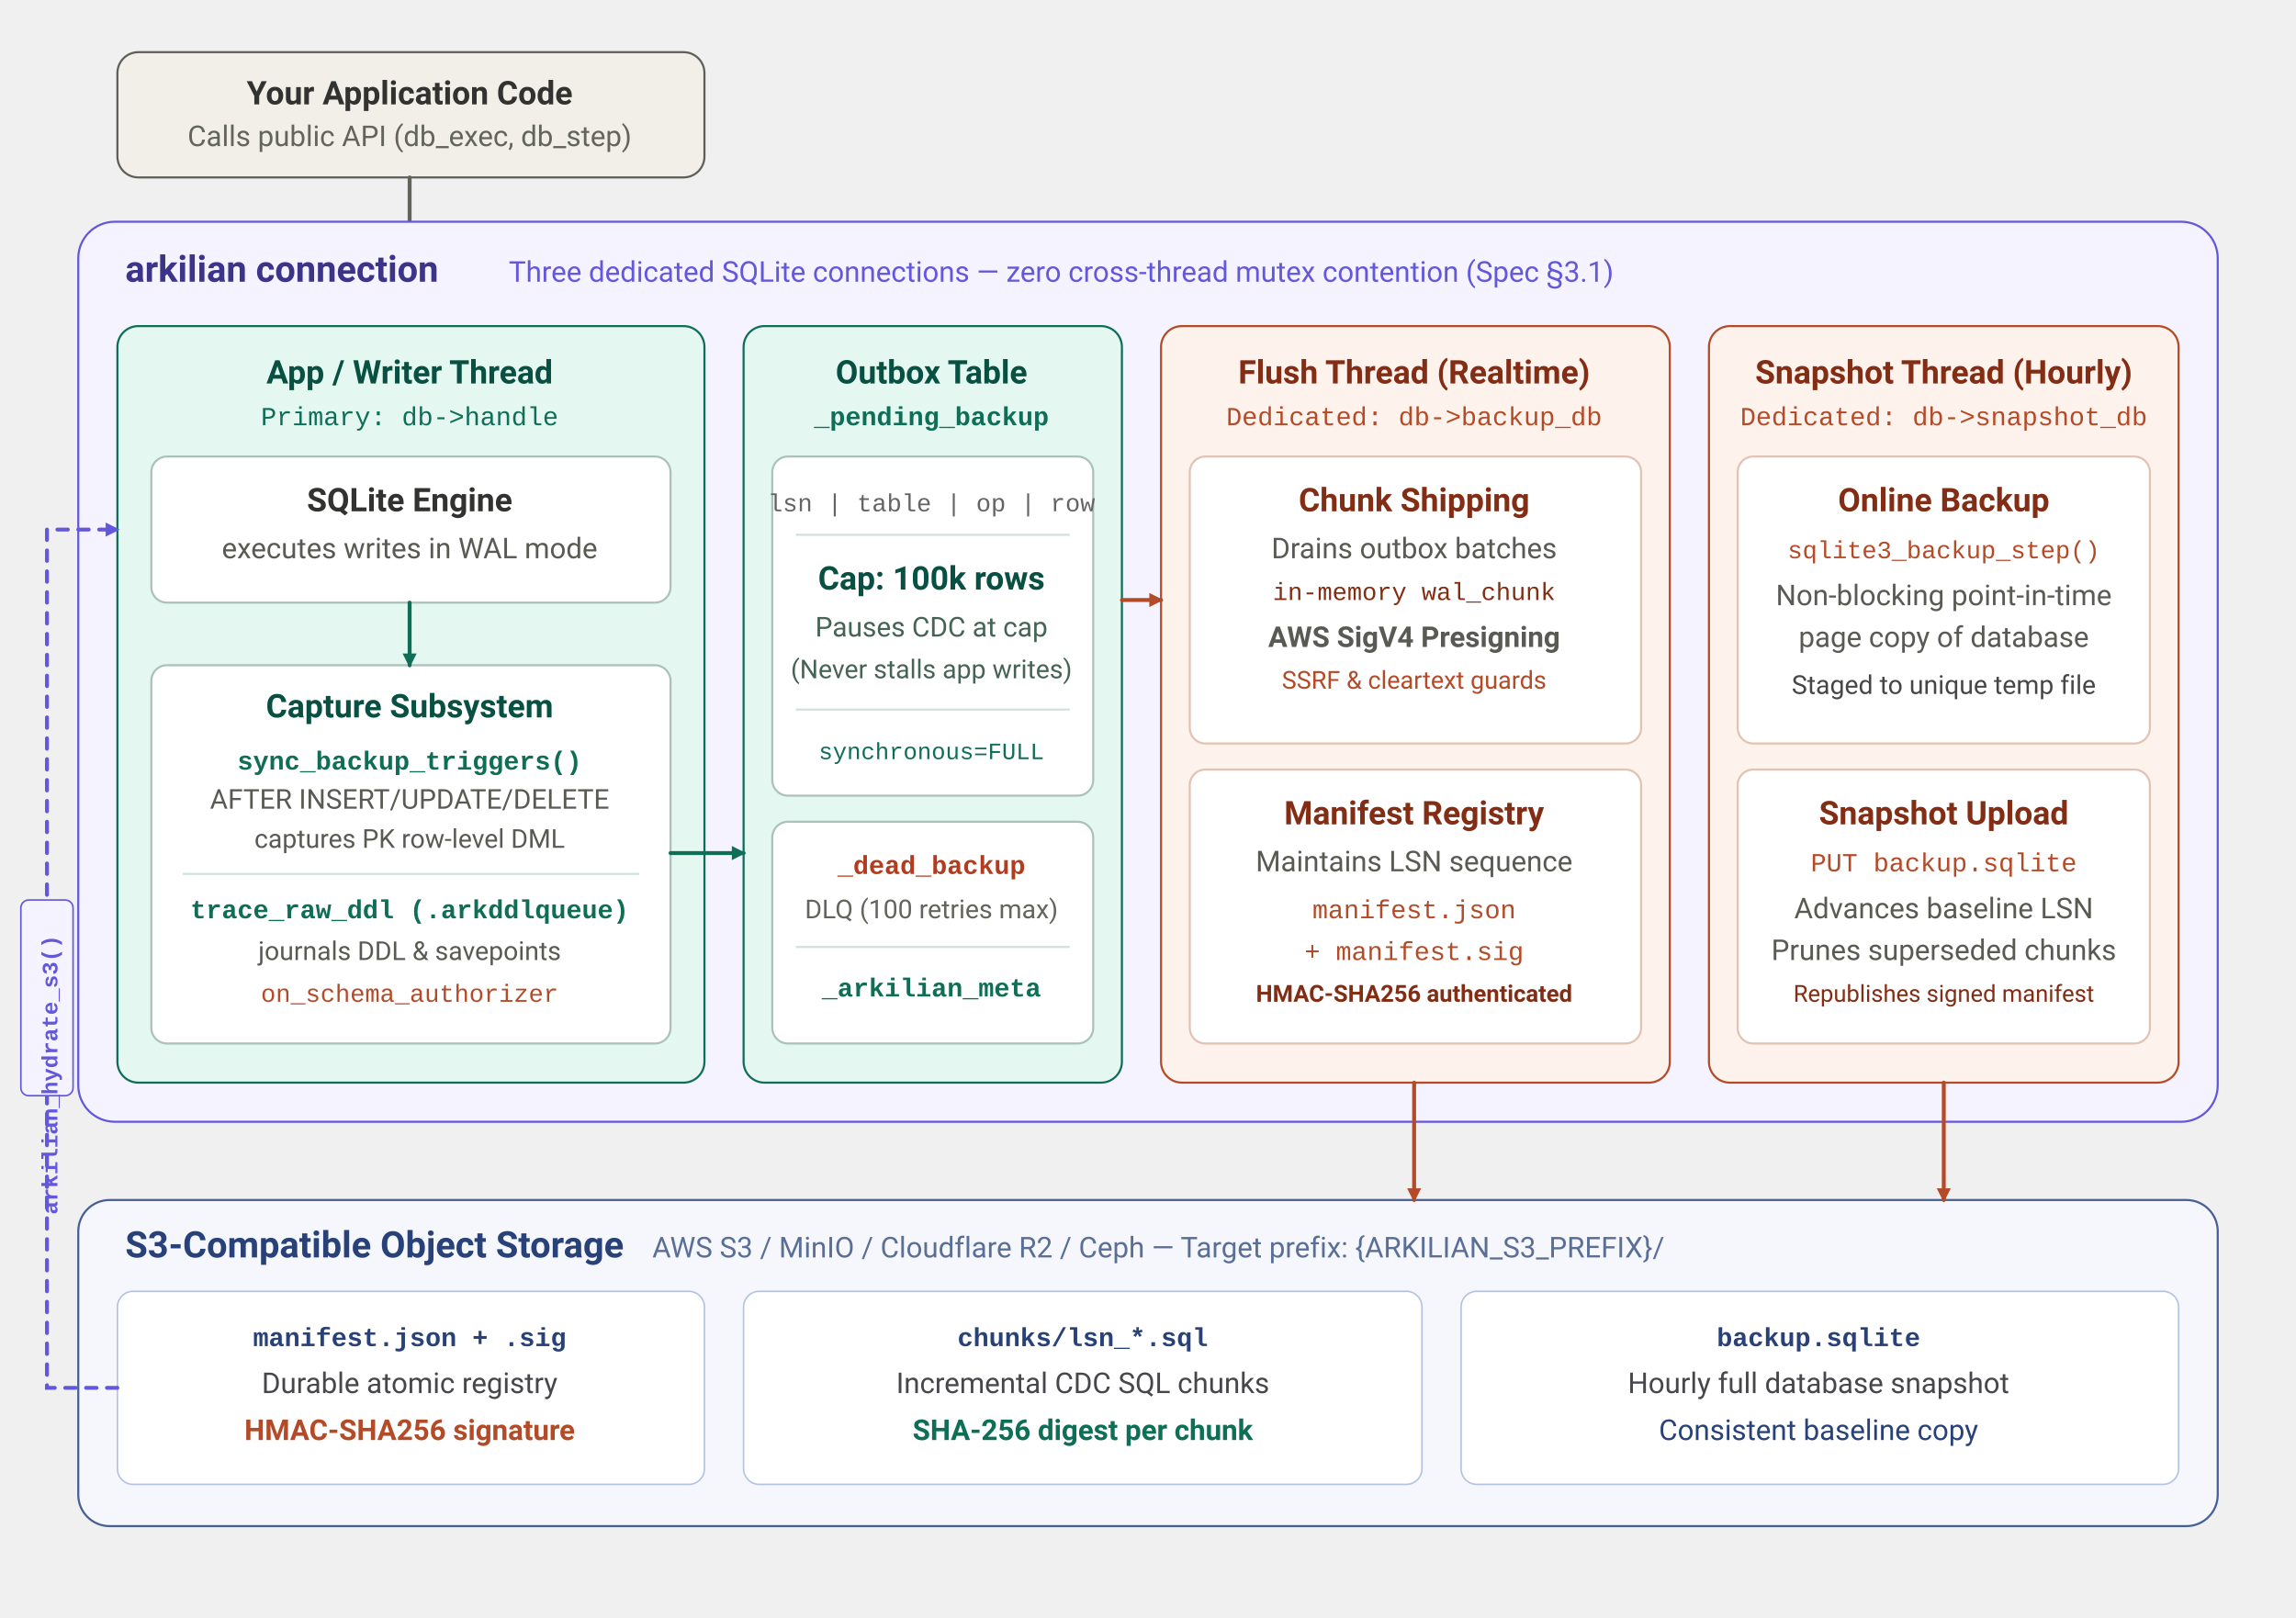
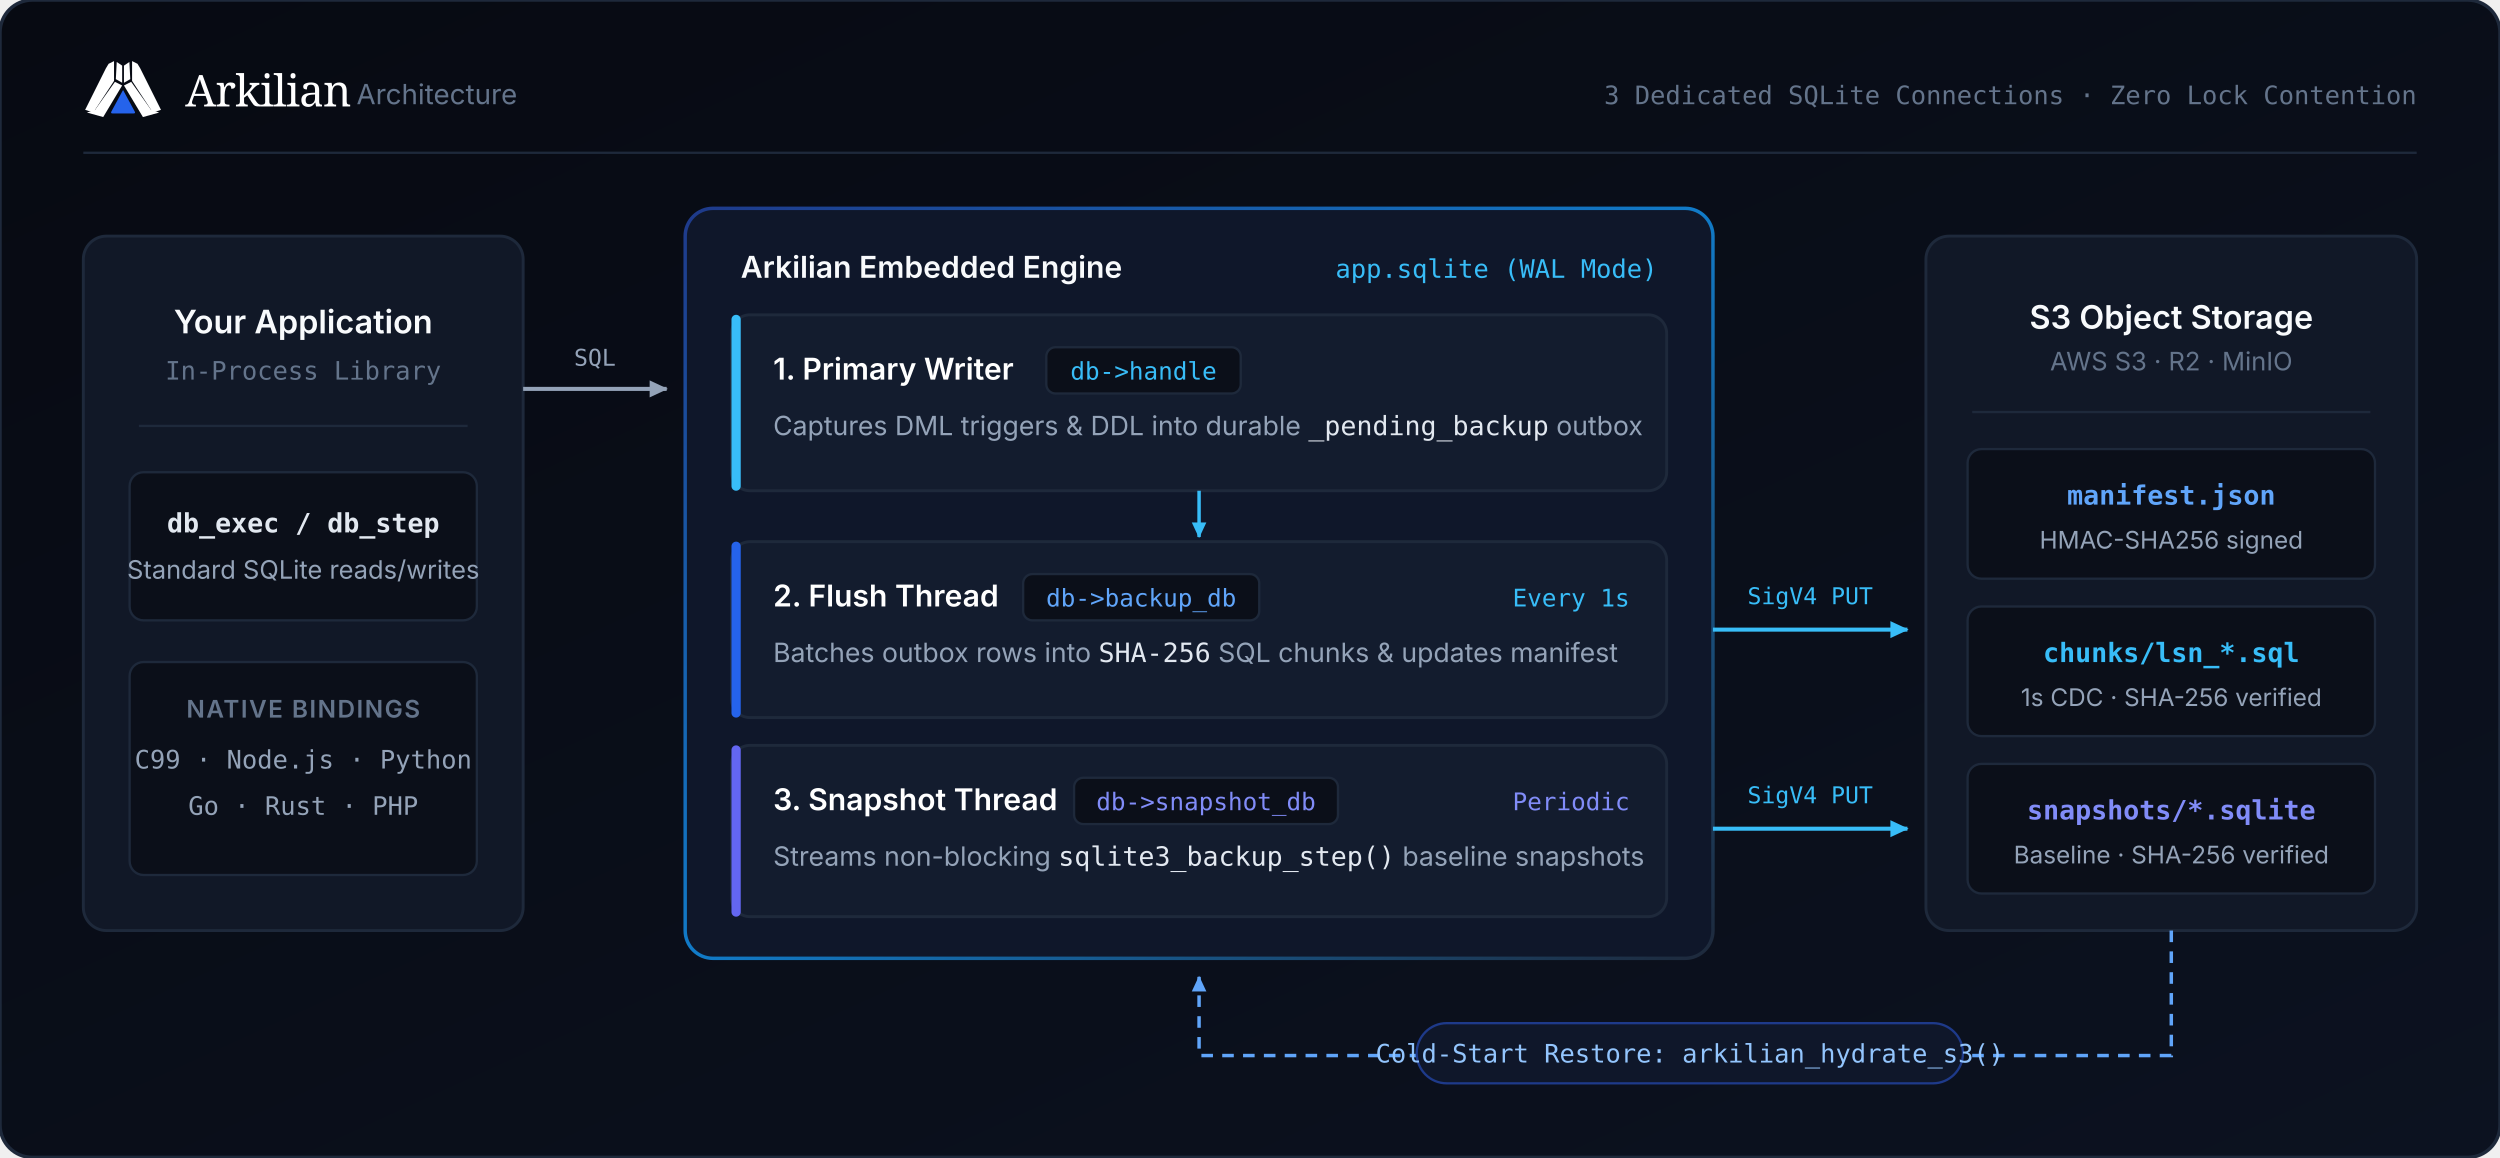
- <svg xmlns="http://www.w3.org/2000/svg" width="100%" viewBox="0 0 880 620" role="img">
+ <svg xmlns="http://www.w3.org/2000/svg" viewBox="0 0 1080 500" width="100%" role="img" aria-label="Arkilian Architecture">
  <defs>
-     <marker id="arrow-gray" viewBox="0 0 10 10" refX="6" refY="5" markerWidth="6" markerHeight="6" orient="auto-start-reverse">
-       <path d="M 1 2 L 7 5 L 1 8 z" fill="rgb(100, 100, 95)" />
+     <linearGradient id="bg-grad" x1="0" y1="0" x2="1" y2="1">
+       <stop offset="0%" stop-color="#070A12" />
+       <stop offset="100%" stop-color="#0C1220" />
+     </linearGradient>
+     <linearGradient id="engine-border" x1="0" y1="0" x2="1" y2="1">
+       <stop offset="0%" stop-color="#1E3A8A" />
+       <stop offset="50%" stop-color="#117BC8" />
+       <stop offset="100%" stop-color="#1E293B" />
+     </linearGradient>
+     <marker id="arr-white" viewBox="0 0 10 10" refX="8" refY="5" markerWidth="6" markerHeight="6" orient="auto">
+       <path d="M 1 1.5 L 8.5 5 L 1 8.5 z" fill="#94A3B8" />
    </marker>
-     <marker id="arrow-green" viewBox="0 0 10 10" refX="6" refY="5" markerWidth="6" markerHeight="6" orient="auto-start-reverse">
-       <path d="M 1 2 L 7 5 L 1 8 z" fill="rgb(15, 110, 86)" />
+     <marker id="arr-blue" viewBox="0 0 10 10" refX="8" refY="5" markerWidth="6" markerHeight="6" orient="auto">
+       <path d="M 1 1.5 L 8.5 5 L 1 8.5 z" fill="#38BDF8" />
    </marker>
-     <marker id="arrow-orange" viewBox="0 0 10 10" refX="6" refY="5" markerWidth="6" markerHeight="6" orient="auto-start-reverse">
-       <path d="M 1 2 L 7 5 L 1 8 z" fill="rgb(180, 75, 40)" />
-     </marker>
-     <marker id="arrow-purple" viewBox="0 0 10 10" refX="6" refY="5" markerWidth="6" markerHeight="6" orient="auto-start-reverse">
-       <path d="M 1 2 L 7 5 L 1 8 z" fill="rgb(99, 87, 219)" />
+     <marker id="arr-hydrate" viewBox="0 0 10 10" refX="8" refY="5" markerWidth="6" markerHeight="6" orient="auto">
+       <path d="M 1 1.5 L 8.5 5 L 1 8.5 z" fill="#60A5FA" />
    </marker>
    <style>
-       .text-base { font-family: -apple-system, system-ui, "Segoe UI", Roboto, Helvetica, Arial, sans-serif; font-size: 13px; font-weight: 400; text-anchor: start; }
-       .text-title { font-family: -apple-system, system-ui, "Segoe UI", Roboto, Helvetica, Arial, sans-serif; font-size: 12.5px; font-weight: 600; text-anchor: middle; }
-       .text-desc { font-family: -apple-system, system-ui, "Segoe UI", Roboto, Helvetica, Arial, sans-serif; font-size: 11px; font-weight: 400; text-anchor: middle; }
-       .text-header { font-family: -apple-system, system-ui, "Segoe UI", Roboto, Helvetica, Arial, sans-serif; font-size: 14px; font-weight: 700; text-anchor: start; }
-       .text-sub { font-family: -apple-system, system-ui, "Segoe UI", Roboto, Helvetica, Arial, sans-serif; font-size: 11px; font-weight: 400; text-anchor: start; }
-       .text-mono { font-family: "SFMono-Regular", Consolas, "Liberation Mono", Menlo, Courier, monospace; font-size: 10px; }
-       
-       .line-conn { fill: none; stroke: rgb(100, 100, 95); stroke-width: 1.5; stroke-linecap: round; }
-       .line-green { fill: none; stroke: rgb(15, 110, 86); stroke-width: 1.5; stroke-linecap: round; }
-       .line-orange { fill: none; stroke: rgb(180, 75, 40); stroke-width: 1.5; stroke-linecap: round; }
-       .line-purple { fill: none; stroke: rgb(99, 87, 219); stroke-width: 1.5; stroke-dasharray: 4,4; stroke-linecap: round; }
+       .sans { font-family: -apple-system, BlinkMacSystemFont, "Inter", "Segoe UI", Roboto, Helvetica, Arial, sans-serif; }
+       .mono { font-family: "SFMono-Regular", ui-monospace, "JetBrains Mono", Menlo, Consolas, monospace; }
+       .serif { font-family: "Signifier", Georgia, serif; }
    </style>
  </defs>
-   <g class="text-base">
-     <rect x="45" y="20" width="225" height="48" rx="8" stroke-width="0.8" style="fill:rgb(241, 239, 232);stroke:rgb(95, 94, 90);" />
-     <text x="157" y="40" class="text-title" style="fill:rgb(50, 50, 48);">Your Application Code</text>
-     <text x="157" y="56" class="text-desc" style="fill:rgb(100, 100, 95);">Calls public API (db_exec, db_step)</text>
+   <rect width="1080" height="500" rx="14" fill="url(#bg-grad)" stroke="#1E293B" stroke-width="1.5" />
+   <g transform="translate(36, 26)">
+     <g transform="scale(0.78)">
+       <path d="M 14 2 L 17 0.5 L 17 11.5 L 5.5 29 L 1 27.5 L 12.5 4.5 Z" fill="#FFFFFF" />
+       <path d="M 18.5 1 L 21.5 3 L 21.5 12.5 L 18 10.5 Z" fill="#FFFFFF" />
+       <path d="M 17.5 12 L 21.5 14 L 11 31.5 L 2 29 L 6.5 27.5 Z" fill="#FFFFFF" />
+       <path d="M 30 2 L 27 0.5 L 27 11.5 L 38.5 29 L 43 27.5 L 31.5 4.5 Z" fill="#FFFFFF" />
+       <path d="M 25.5 1 L 22.5 3 L 22.5 12.5 L 26 10.5 Z" fill="#FFFFFF" />
+       <path d="M 26.5 12 L 22.5 14 L 33 31.5 L 42 29 L 37.5 27.5 Z" fill="#FFFFFF" />
+       <path d="M 22 16.5 L 28.5 28.5 Q 29 29.5 27.8 29.5 L 16.2 29.5 Q 15 29.5 15.5 28.5 Z" fill="#2563EB" />
+     </g>
+     <text x="44" y="20" class="serif" font-size="19" font-weight="500" fill="#FFFFFF" letter-spacing="-0.02em">Arkilian</text>
+     <text x="118" y="19" class="sans" font-size="12" fill="#64748B">Architecture</text>
  </g>
-   <line x1="157" y1="68" x2="157" y2="128" marker-end="url(#arrow-gray)" class="line-conn" />
-   <g class="text-base">
-     <rect x="30" y="85" width="820" height="345" rx="14" stroke-width="0.8" style="fill:rgb(244, 243, 255);stroke:rgb(99, 87, 219);" />
-     <text x="48" y="108" class="text-header" style="fill:rgb(60, 52, 137);">arkilian connection</text>
-     <text x="195" y="108" class="text-sub" style="fill:rgb(99, 87, 219);">Three dedicated SQLite connections — zero cross-thread mutex contention (Spec §3.1)</text>
+   <text x="1044" y="45" text-anchor="end" class="mono" font-size="11" fill="#64748B">3 Dedicated SQLite Connections · Zero Lock Contention</text>
+   <line x1="36" y1="66" x2="1044" y2="66" stroke="#1E293B" stroke-width="1" />
+   <g transform="translate(36, 102)">
+     <rect width="190" height="300" rx="10" fill="#111827" stroke="#1E293B" stroke-width="1.25" />
+     <text x="95" y="42" text-anchor="middle" class="sans" font-size="14" font-weight="600" fill="#F8FAFC">Your Application</text>
+     <text x="95" y="62" text-anchor="middle" class="mono" font-size="11" fill="#64748B">In-Process Library</text>
+     <line x1="24" y1="82" x2="166" y2="82" stroke="#1E293B" stroke-width="1" />
+     <rect x="20" y="102" width="150" height="64" rx="6" fill="#0B0F19" stroke="#1E293B" stroke-width="1" />
+     <text x="95" y="128" text-anchor="middle" class="mono" font-size="11.5" font-weight="600" fill="#E2E8F0">db_exec / db_step</text>
+     <text x="95" y="148" text-anchor="middle" class="sans" font-size="11" fill="#94A3B8">Standard SQLite reads/writes</text>
+     <rect x="20" y="184" width="150" height="92" rx="6" fill="#0B0F19" stroke="#1E293B" stroke-width="1" />
+     <text x="95" y="208" text-anchor="middle" class="sans" font-size="10.5" font-weight="600" fill="#64748B" letter-spacing="0.06em">NATIVE BINDINGS</text>
+     <text x="95" y="230" text-anchor="middle" class="mono" font-size="11" fill="#94A3B8">C99 · Node.js · Python</text>
+     <text x="95" y="250" text-anchor="middle" class="mono" font-size="11" fill="#94A3B8">Go · Rust · PHP</text>
  </g>
-   <g class="text-base">
-     <rect x="45" y="125" width="225" height="290" rx="8" stroke-width="0.8" style="fill:rgb(228, 247, 240);stroke:rgb(15, 110, 86);" />
-     <text x="157" y="147" class="text-title" style="fill:rgb(8, 80, 65);">App / Writer Thread</text>
-     <text x="157" y="163" class="text-desc text-mono" style="fill:rgb(15, 110, 86);">Primary: db-&gt;handle</text>
-     <rect x="58" y="175" width="199" height="56" rx="6" stroke-width="0.8" style="fill:rgb(255, 255, 255);stroke:rgb(170, 195, 185);" />
-     <text x="157" y="196" class="text-title" style="fill:rgb(50, 50, 48);">SQLite Engine</text>
-     <text x="157" y="214" class="text-desc" style="fill:rgb(90, 90, 85);">executes writes in WAL mode</text>
-     <rect x="58" y="255" width="199" height="145" rx="6" stroke-width="0.8" style="fill:rgb(255, 255, 255);stroke:rgb(170, 195, 185);" />
-     <text x="157" y="275" class="text-title" style="fill:rgb(8, 80, 65);">Capture Subsystem</text>
-     <text x="157" y="295" class="text-desc text-mono" style="fill:rgb(15, 110, 86); font-weight: 600;">sync_backup_triggers()</text>
-     <text x="157" y="310" class="text-desc" style="fill:rgb(90, 90, 85); font-size: 10.5px;">AFTER INSERT/UPDATE/DELETE</text>
-     <text x="157" y="325" class="text-desc" style="fill:rgb(90, 90, 85); font-size: 10px;">captures PK row-level DML</text>
-     <line x1="70" y1="335" x2="245" y2="335" stroke="rgb(210, 225, 220)" stroke-width="0.8" />
-     <text x="157" y="352" class="text-desc text-mono" style="fill:rgb(15, 110, 86); font-weight: 600;">trace_raw_ddl (.arkddlqueue)</text>
-     <text x="157" y="368" class="text-desc" style="fill:rgb(90, 90, 85); font-size: 10px;">journals DDL &amp; savepoints</text>
-     <text x="157" y="384" class="text-desc text-mono" style="fill:rgb(180, 75, 40); font-size: 9.5px;">on_schema_authorizer</text>
+   <line x1="226" y1="168" x2="288" y2="168" stroke="#94A3B8" stroke-width="1.75" marker-end="url(#arr-white)" />
+   <text x="257" y="158" text-anchor="middle" class="mono" font-size="10" fill="#94A3B8">SQL</text>
+   <g transform="translate(296, 90)">
+     <rect width="444" height="324" rx="12" fill="#0F172A" stroke="url(#engine-border)" stroke-width="1.5" />
+     <text x="24" y="30" class="sans" font-size="13" font-weight="600" fill="#F8FAFC">Arkilian Embedded Engine</text>
+     <text x="420" y="30" text-anchor="end" class="mono" font-size="11" fill="#38BDF8">app.sqlite (WAL Mode)</text>
+     <g transform="translate(20, 46)">
+       <rect width="404" height="76" rx="8" fill="#131C2E" stroke="#1E293B" stroke-width="1.25" />
+       <rect x="0" y="0" width="4" height="76" rx="2" fill="#38BDF8" />
+       <text x="18" y="28" class="sans" font-size="13" font-weight="600" fill="#FFFFFF">1. Primary Writer</text>
+       <rect x="136" y="14" width="84" height="20" rx="4" fill="#0B0F19" stroke="#1E293B" stroke-width="1" />
+       <text x="178" y="28" text-anchor="middle" class="mono" font-size="10.5" fill="#38BDF8">db-&gt;handle</text>
+       <text x="18" y="52" class="sans" font-size="11.5" fill="#94A3B8">Captures DML triggers &amp; DDL into durable <tspan class="mono" fill="#E2E8F0">_pending_backup</tspan> outbox</text>
+     </g>
+     <line x1="222" y1="122" x2="222" y2="142" stroke="#38BDF8" stroke-width="1.5" marker-end="url(#arr-blue)" />
+     <g transform="translate(20, 144)">
+       <rect width="404" height="76" rx="8" fill="#131C2E" stroke="#1E293B" stroke-width="1.25" />
+       <rect x="0" y="0" width="4" height="76" rx="2" fill="#2563EB" />
+       <text x="18" y="28" class="sans" font-size="13" font-weight="600" fill="#FFFFFF">2. Flush Thread</text>
+       <rect x="126" y="14" width="102" height="20" rx="4" fill="#0B0F19" stroke="#1E293B" stroke-width="1" />
+       <text x="177" y="28" text-anchor="middle" class="mono" font-size="10.5" fill="#60A5FA">db-&gt;backup_db</text>
+       <text x="388" y="28" text-anchor="end" class="mono" font-size="10.5" fill="#38BDF8">Every 1s</text>
+       <text x="18" y="52" class="sans" font-size="11.5" fill="#94A3B8">Batches outbox rows into <tspan class="mono" fill="#E2E8F0">SHA-256</tspan> SQL chunks &amp; updates manifest</text>
+     </g>
+     <g transform="translate(20, 232)">
+       <rect width="404" height="74" rx="8" fill="#131C2E" stroke="#1E293B" stroke-width="1.25" />
+       <rect x="0" y="0" width="4" height="74" rx="2" fill="#6366F1" />
+       <text x="18" y="28" class="sans" font-size="13" font-weight="600" fill="#FFFFFF">3. Snapshot Thread</text>
+       <rect x="148" y="14" width="114" height="20" rx="4" fill="#0B0F19" stroke="#1E293B" stroke-width="1" />
+       <text x="205" y="28" text-anchor="middle" class="mono" font-size="10.5" fill="#818CF8">db-&gt;snapshot_db</text>
+       <text x="388" y="28" text-anchor="end" class="mono" font-size="10.5" fill="#818CF8">Periodic</text>
+       <text x="18" y="52" class="sans" font-size="11.5" fill="#94A3B8">Streams non-blocking <tspan class="mono" fill="#E2E8F0">sqlite3_backup_step()</tspan> baseline snapshots</text>
+     </g>
  </g>
-   <line x1="157" y1="231" x2="157" y2="255" marker-end="url(#arrow-green)" class="line-green" />
-   <g class="text-base">
-     <rect x="285" y="125" width="145" height="290" rx="8" stroke-width="0.8" style="fill:rgb(228, 247, 240);stroke:rgb(15, 110, 86);" />
-     <text x="357" y="147" class="text-title" style="fill:rgb(8, 80, 65);">Outbox Table</text>
-     <text x="357" y="163" class="text-desc text-mono" style="fill:rgb(15, 110, 86); font-weight: 600;">_pending_backup</text>
-     <rect x="296" y="175" width="123" height="130" rx="6" stroke-width="0.8" style="fill:rgb(255, 255, 255);stroke:rgb(170, 195, 185);" />
-     <text x="357" y="196" class="text-desc text-mono" style="fill:rgb(100, 100, 100); font-size: 9.5px;">lsn | table | op | row</text>
-     <line x1="305" y1="205" x2="410" y2="205" stroke="rgb(210, 225, 220)" stroke-width="0.8" />
-     <text x="357" y="226" class="text-title" style="fill:rgb(8, 80, 65);">Cap: 100k rows</text>
-     <text x="357" y="244" class="text-desc" style="fill:rgb(70, 100, 85); font-size: 10.5px;">Pauses CDC at cap</text>
-     <text x="357" y="260" class="text-desc" style="fill:rgb(70, 100, 85); font-size: 10px;">(Never stalls app writes)</text>
-     <line x1="305" y1="272" x2="410" y2="272" stroke="rgb(210, 225, 220)" stroke-width="0.8" />
-     <text x="357" y="291" class="text-desc text-mono" style="fill:rgb(15, 110, 86); font-size: 9px;">synchronous=FULL</text>
-     <rect x="296" y="315" width="123" height="85" rx="6" stroke-width="0.8" style="fill:rgb(255, 255, 255);stroke:rgb(170, 195, 185);" />
-     <text x="357" y="335" class="text-desc text-mono" style="fill:rgb(180, 60, 30); font-weight: 600;">_dead_backup</text>
-     <text x="357" y="352" class="text-desc" style="fill:rgb(100, 100, 95); font-size: 10px;">DLQ (100 retries max)</text>
-     <line x1="305" y1="363" x2="410" y2="363" stroke="rgb(210, 225, 220)" stroke-width="0.8" />
-     <text x="357" y="382" class="text-desc text-mono" style="fill:rgb(15, 110, 86); font-weight: 600;">_arkilian_meta</text>
+   <line x1="740" y1="272" x2="824" y2="272" stroke="#38BDF8" stroke-width="1.75" marker-end="url(#arr-blue)" />
+   <text x="782" y="261" text-anchor="middle" class="mono" font-size="10" fill="#38BDF8">SigV4 PUT</text>
+   <line x1="740" y1="358" x2="824" y2="358" stroke="#38BDF8" stroke-width="1.75" marker-end="url(#arr-blue)" />
+   <text x="782" y="347" text-anchor="middle" class="mono" font-size="10" fill="#38BDF8">SigV4 PUT</text>
+   <g transform="translate(832, 102)">
+     <rect width="212" height="300" rx="10" fill="#111827" stroke="#1E293B" stroke-width="1.25" />
+     <text x="106" y="40" text-anchor="middle" class="sans" font-size="14" font-weight="600" fill="#F8FAFC">S3 Object Storage</text>
+     <text x="106" y="58" text-anchor="middle" class="sans" font-size="11" fill="#64748B">AWS S3 · R2 · MinIO</text>
+     <line x1="20" y1="76" x2="192" y2="76" stroke="#1E293B" stroke-width="1" />
+     <rect x="18" y="92" width="176" height="56" rx="6" fill="#0B0F19" stroke="#1E293B" stroke-width="1" />
+     <text x="106" y="116" text-anchor="middle" class="mono" font-size="11.5" font-weight="600" fill="#60A5FA">manifest.json</text>
+     <text x="106" y="135" text-anchor="middle" class="sans" font-size="10.5" fill="#94A3B8">HMAC-SHA256 signed</text>
+     <rect x="18" y="160" width="176" height="56" rx="6" fill="#0B0F19" stroke="#1E293B" stroke-width="1" />
+     <text x="106" y="184" text-anchor="middle" class="mono" font-size="11.5" font-weight="600" fill="#38BDF8">chunks/lsn_*.sql</text>
+     <text x="106" y="203" text-anchor="middle" class="sans" font-size="10.5" fill="#94A3B8">1s CDC · SHA-256 verified</text>
+     <rect x="18" y="228" width="176" height="56" rx="6" fill="#0B0F19" stroke="#1E293B" stroke-width="1" />
+     <text x="106" y="252" text-anchor="middle" class="mono" font-size="11.5" font-weight="600" fill="#818CF8">snapshots/*.sqlite</text>
+     <text x="106" y="271" text-anchor="middle" class="sans" font-size="10.5" fill="#94A3B8">Baseline · SHA-256 verified</text>
  </g>
-   <line x1="257" y1="327" x2="285" y2="327" marker-end="url(#arrow-green)" class="line-green" />
-   <g class="text-base">
-     <rect x="445" y="125" width="195" height="290" rx="8" stroke-width="0.8" style="fill:rgb(254, 242, 237);stroke:rgb(180, 75, 40);" />
-     <text x="542" y="147" class="text-title" style="fill:rgb(130, 45, 20);">Flush Thread (Realtime)</text>
-     <text x="542" y="163" class="text-desc text-mono" style="fill:rgb(180, 75, 40);">Dedicated: db-&gt;backup_db</text>
-     <rect x="456" y="175" width="173" height="110" rx="6" stroke-width="0.8" style="fill:rgb(255, 255, 255);stroke:rgb(225, 195, 180);" />
-     <text x="542" y="196" class="text-title" style="fill:rgb(130, 45, 20);">Chunk Shipping</text>
-     <text x="542" y="214" class="text-desc" style="fill:rgb(90, 90, 85);">Drains outbox batches</text>
-     <text x="542" y="230" class="text-desc text-mono" style="fill:rgb(130, 45, 20); font-size: 9.5px;">in-memory wal_chunk</text>
-     <text x="542" y="248" class="text-desc" style="fill:rgb(90, 90, 85); font-weight: 600;">AWS SigV4 Presigning</text>
-     <text x="542" y="264" class="text-desc" style="fill:rgb(180, 75, 40); font-size: 9.5px;">SSRF &amp; cleartext guards</text>
-     <rect x="456" y="295" width="173" height="105" rx="6" stroke-width="0.8" style="fill:rgb(255, 255, 255);stroke:rgb(225, 195, 180);" />
-     <text x="542" y="316" class="text-title" style="fill:rgb(130, 45, 20);">Manifest Registry</text>
-     <text x="542" y="334" class="text-desc" style="fill:rgb(90, 90, 85);">Maintains LSN sequence</text>
-     <text x="542" y="352" class="text-desc text-mono" style="fill:rgb(180, 75, 40);">manifest.json</text>
-     <text x="542" y="368" class="text-desc text-mono" style="fill:rgb(180, 75, 40);">+ manifest.sig</text>
-     <text x="542" y="384" class="text-desc" style="fill:rgb(130, 45, 20); font-size: 9px; font-weight: 600;">HMAC-SHA256 authenticated</text>
-   </g>
-   <line x1="430" y1="230" x2="445" y2="230" marker-end="url(#arrow-orange)" class="line-orange" />
-   <g class="text-base">
-     <rect x="655" y="125" width="180" height="290" rx="8" stroke-width="0.8" style="fill:rgb(254, 242, 237);stroke:rgb(180, 75, 40);" />
-     <text x="745" y="147" class="text-title" style="fill:rgb(130, 45, 20);">Snapshot Thread (Hourly)</text>
-     <text x="745" y="163" class="text-desc text-mono" style="fill:rgb(180, 75, 40);">Dedicated: db-&gt;snapshot_db</text>
-     <rect x="666" y="175" width="158" height="110" rx="6" stroke-width="0.8" style="fill:rgb(255, 255, 255);stroke:rgb(225, 195, 180);" />
-     <text x="745" y="196" class="text-title" style="fill:rgb(130, 45, 20);">Online Backup</text>
-     <text x="745" y="214" class="text-desc text-mono" style="fill:rgb(180, 75, 40); font-size: 9.5px;">sqlite3_backup_step()</text>
-     <text x="745" y="232" class="text-desc" style="fill:rgb(90, 90, 85);">Non-blocking point-in-time</text>
-     <text x="745" y="248" class="text-desc" style="fill:rgb(90, 90, 85);">page copy of database</text>
-     <text x="745" y="266" class="text-desc" style="fill:rgb(70, 70, 70); font-size: 10px;">Staged to unique temp file</text>
-     <rect x="666" y="295" width="158" height="105" rx="6" stroke-width="0.8" style="fill:rgb(255, 255, 255);stroke:rgb(225, 195, 180);" />
-     <text x="745" y="316" class="text-title" style="fill:rgb(130, 45, 20);">Snapshot Upload</text>
-     <text x="745" y="334" class="text-desc text-mono" style="fill:rgb(180, 75, 40);">PUT backup.sqlite</text>
-     <text x="745" y="352" class="text-desc" style="fill:rgb(90, 90, 85);">Advances baseline LSN</text>
-     <text x="745" y="368" class="text-desc" style="fill:rgb(90, 90, 85);">Prunes superseded chunks</text>
-     <text x="745" y="384" class="text-desc" style="fill:rgb(130, 45, 20); font-size: 9px;">Republishes signed manifest</text>
-   </g>
-   <g class="text-base">
-     <rect x="30" y="460" width="820" height="125" rx="12" stroke-width="0.8" style="fill:rgb(245, 247, 252);stroke:rgb(70, 95, 150);" />
-     <text x="48" y="482" class="text-header" style="fill:rgb(40, 65, 120);">S3-Compatible Object Storage</text>
-     <text x="250" y="482" class="text-sub" style="fill:rgb(90, 110, 150);">AWS S3 / MinIO / Cloudflare R2 / Ceph — Target prefix: {ARKILIAN_S3_PREFIX}/</text>
-     <rect x="45" y="495" width="225" height="74" rx="6" stroke-width="0.6" style="fill:rgb(255, 255, 255);stroke:rgb(180, 195, 225);" />
-     <text x="157" y="516" class="text-title text-mono" style="fill:rgb(40, 65, 120);">manifest.json + .sig</text>
-     <text x="157" y="534" class="text-desc" style="fill:rgb(70, 70, 75);">Durable atomic registry</text>
-     <text x="157" y="552" class="text-desc" style="fill:rgb(180, 75, 40); font-weight: 600;">HMAC-SHA256 signature</text>
-     <rect x="285" y="495" width="260" height="74" rx="6" stroke-width="0.6" style="fill:rgb(255, 255, 255);stroke:rgb(180, 195, 225);" />
-     <text x="415" y="516" class="text-title text-mono" style="fill:rgb(40, 65, 120);">chunks/lsn_*.sql</text>
-     <text x="415" y="534" class="text-desc" style="fill:rgb(70, 70, 75);">Incremental CDC SQL chunks</text>
-     <text x="415" y="552" class="text-desc" style="fill:rgb(15, 110, 86); font-weight: 600;">SHA-256 digest per chunk</text>
-     <rect x="560" y="495" width="275" height="74" rx="6" stroke-width="0.6" style="fill:rgb(255, 255, 255);stroke:rgb(180, 195, 225);" />
-     <text x="697" y="516" class="text-title text-mono" style="fill:rgb(40, 65, 120);">backup.sqlite</text>
-     <text x="697" y="534" class="text-desc" style="fill:rgb(70, 70, 75);">Hourly full database snapshot</text>
-     <text x="697" y="552" class="text-desc" style="fill:rgb(40, 65, 120);">Consistent baseline copy</text>
-   </g>
-   <line x1="542" y1="415" x2="542" y2="460" marker-end="url(#arrow-orange)" class="line-orange" />
-   <line x1="745" y1="415" x2="745" y2="460" marker-end="url(#arrow-orange)" class="line-orange" />
-   <path d="M 45,532 L 18,532 L 18,203 L 45,203" marker-end="url(#arrow-purple)" class="line-purple" />
-   <rect x="8" y="345" width="20" height="75" rx="3" fill="rgb(244, 243, 255)" stroke="rgb(99, 87, 219)" stroke-width="0.6" />
-   <g class="text-base" transform="translate(22, 412) rotate(-90)">
-     <text x="0" y="0" class="text-desc text-mono" style="fill:rgb(99, 87, 219); font-weight: 600; font-size: 8.5px;">arkilian_hydrate_s3()</text>
-   </g>
+   <path d="M 938 402 L 938 456 L 518 456 L 518 422" fill="none" stroke="#60A5FA" stroke-width="1.5" stroke-dasharray="5,4" marker-end="url(#arr-hydrate)" />
+   <rect x="612" y="442" width="236" height="26" rx="13" fill="#0F172A" stroke="#1E3A8A" stroke-width="1" />
+   <text x="730" y="459" text-anchor="middle" class="mono" font-size="11" fill="#93C5FD">Cold-Start Restore: arkilian_hydrate_s3()</text>
</svg>
